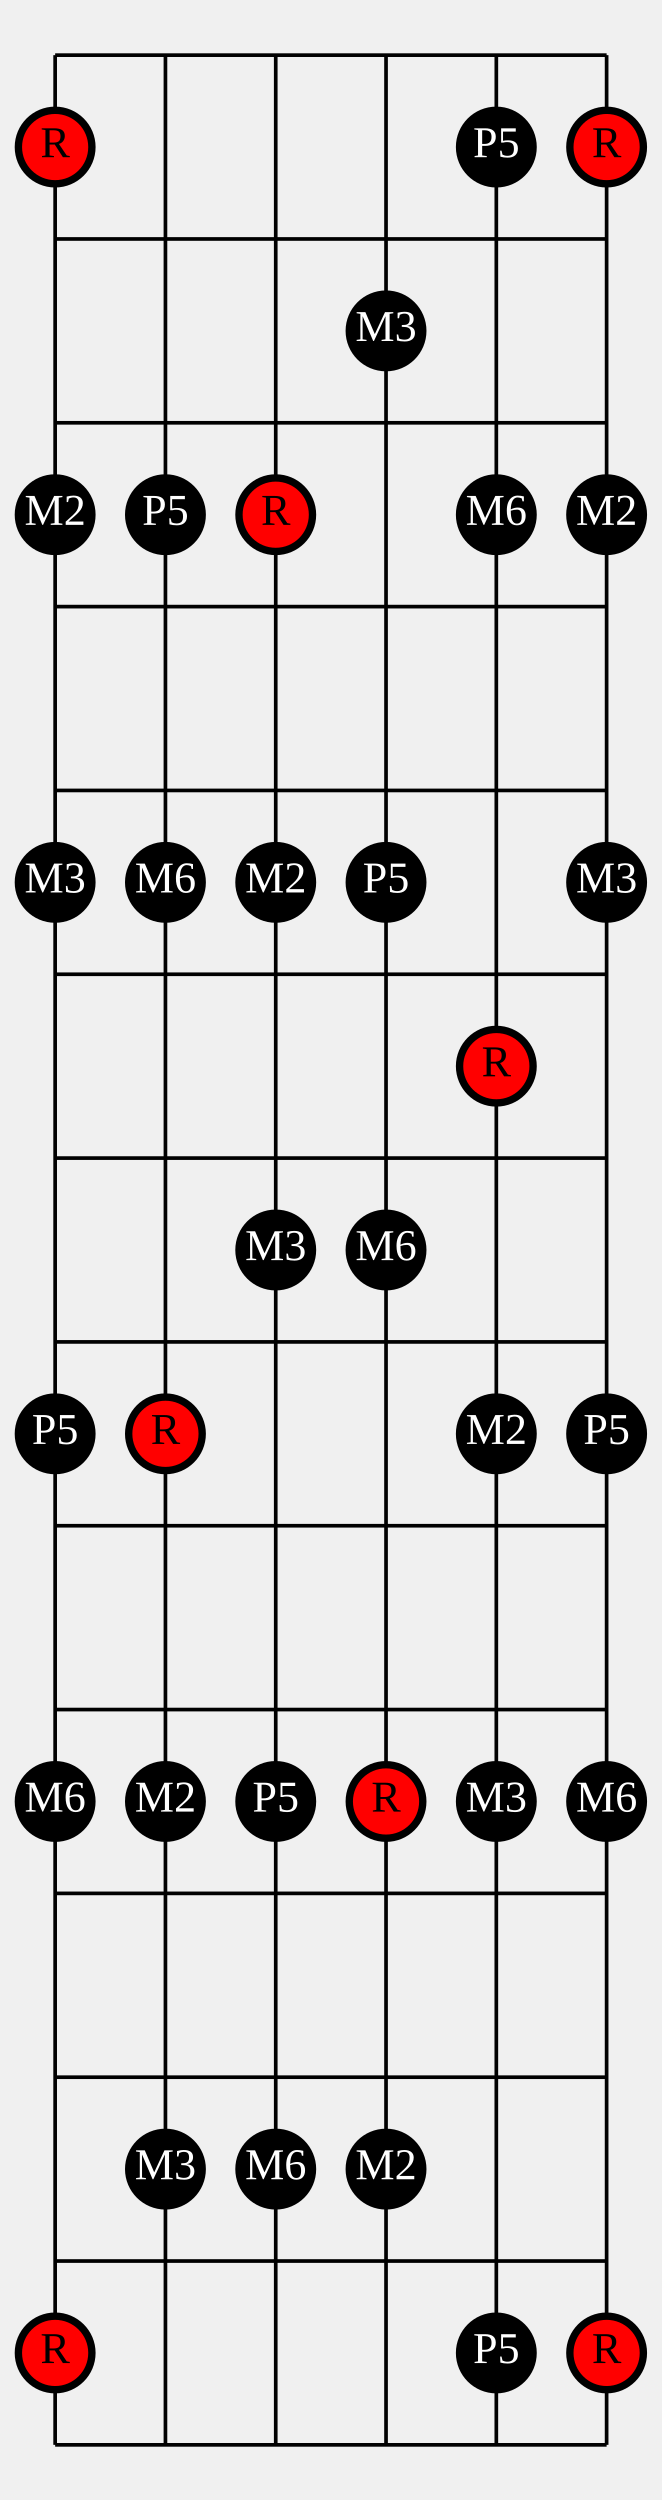
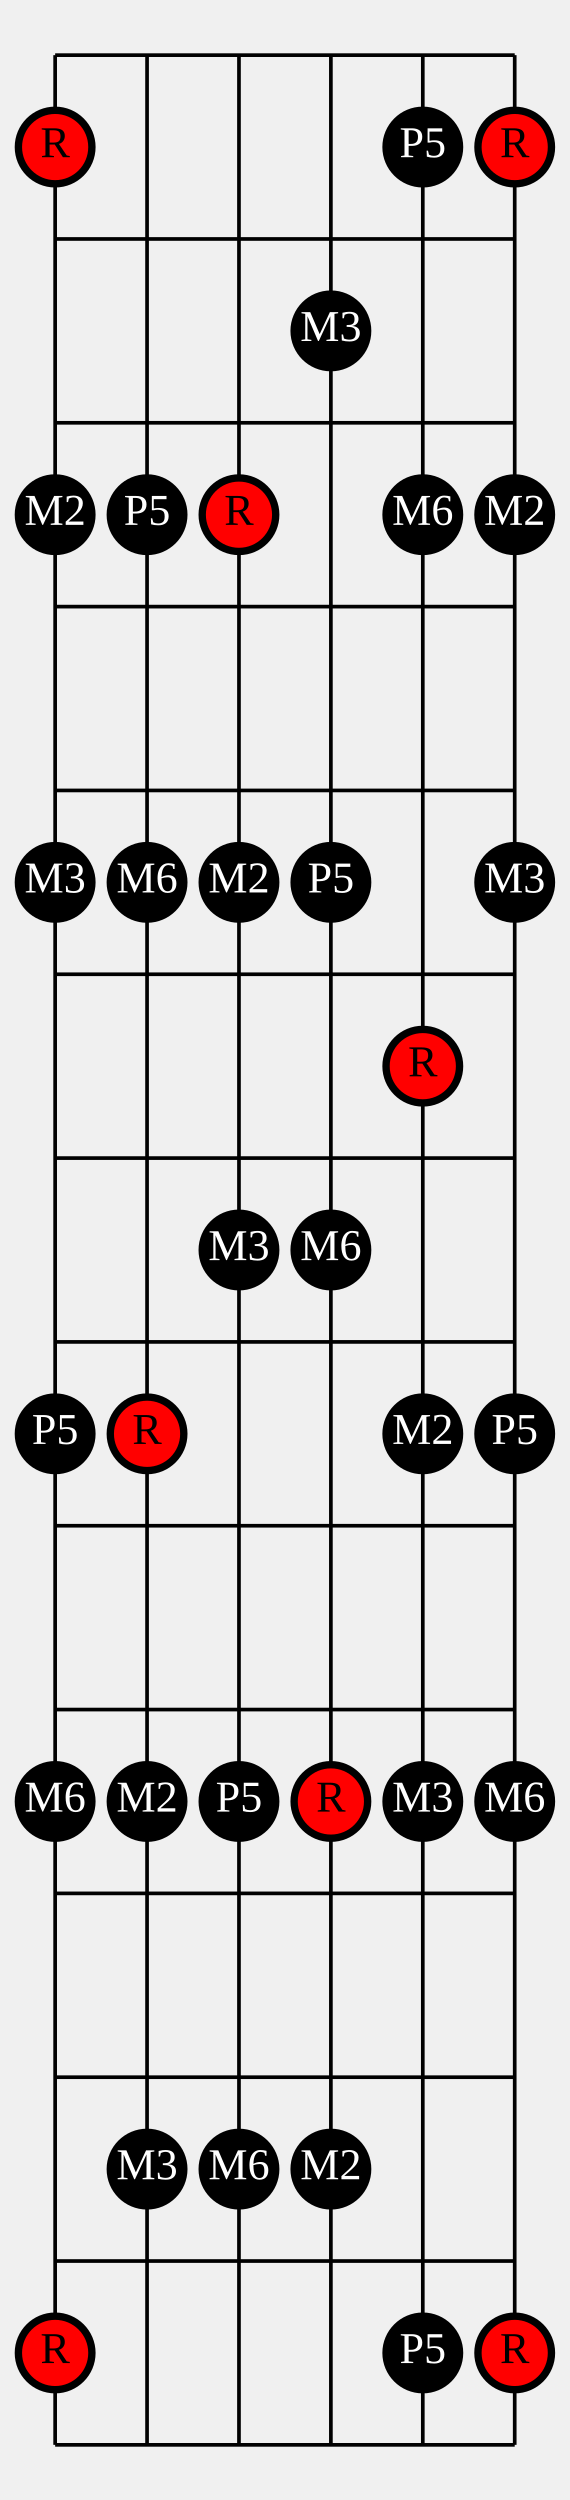
- <svg xmlns="http://www.w3.org/2000/svg" width="180.0" height="680" viewBox="0 0 180.0 680">
+ <svg xmlns="http://www.w3.org/2000/svg" width="155" height="680" viewBox="0 0 155 680">
  <defs>
</defs>
-   <path d="M15.0,15 L15.0,665" stroke="black" />
-   <path d="M45.0,15 L45.0,665" stroke="black" />
-   <path d="M75.0,15 L75.0,665" stroke="black" />
-   <path d="M105.0,15 L105.0,665" stroke="black" />
-   <path d="M135.0,15 L135.0,665" stroke="black" />
-   <path d="M165.0,15 L165.0,665" stroke="black" />
-   <path d="M15.0,15 L165.0,15" stroke="black" />
-   <path d="M15.0,65 L165.0,65" stroke="black" />
-   <path d="M15.0,115 L165.0,115" stroke="black" />
-   <path d="M15.0,165 L165.0,165" stroke="black" />
-   <path d="M15.0,215 L165.0,215" stroke="black" />
-   <path d="M15.0,265 L165.0,265" stroke="black" />
-   <path d="M15.0,315 L165.0,315" stroke="black" />
-   <path d="M15.0,365 L165.0,365" stroke="black" />
-   <path d="M15.0,415 L165.0,415" stroke="black" />
-   <path d="M15.0,465 L165.0,465" stroke="black" />
-   <path d="M15.0,515 L165.0,515" stroke="black" />
-   <path d="M15.0,565 L165.0,565" stroke="black" />
-   <path d="M15.0,615 L165.0,615" stroke="black" />
-   <path d="M15.0,665 L165.0,665" stroke="black" />
-   <circle cx="15.0" cy="40.0" r="10" fill="red" stroke-width="2" stroke="black" />
-   <text x="15.0" y="40.0" font-size="12" fill="black" text-anchor="middle" dominant-baseline="middle">R</text>
-   <circle cx="135.0" cy="40.0" r="10" fill="black" stroke-width="2" stroke="black" />
-   <text x="135.0" y="40.0" font-size="12" fill="white" text-anchor="middle" dominant-baseline="middle">P5</text>
-   <circle cx="165.0" cy="40.0" r="10" fill="red" stroke-width="2" stroke="black" />
-   <text x="165.0" y="40.0" font-size="12" fill="black" text-anchor="middle" dominant-baseline="middle">R</text>
-   <circle cx="105.0" cy="90.0" r="10" fill="black" stroke-width="2" stroke="black" />
-   <text x="105.0" y="90.0" font-size="12" fill="white" text-anchor="middle" dominant-baseline="middle">M3</text>
-   <circle cx="15.0" cy="140.0" r="10" fill="black" stroke-width="2" stroke="black" />
-   <text x="15.0" y="140.0" font-size="12" fill="white" text-anchor="middle" dominant-baseline="middle">M2</text>
-   <circle cx="45.0" cy="140.0" r="10" fill="black" stroke-width="2" stroke="black" />
-   <text x="45.0" y="140.0" font-size="12" fill="white" text-anchor="middle" dominant-baseline="middle">P5</text>
-   <circle cx="75.0" cy="140.0" r="10" fill="red" stroke-width="2" stroke="black" />
-   <text x="75.0" y="140.0" font-size="12" fill="black" text-anchor="middle" dominant-baseline="middle">R</text>
-   <circle cx="135.0" cy="140.0" r="10" fill="black" stroke-width="2" stroke="black" />
-   <text x="135.0" y="140.0" font-size="12" fill="white" text-anchor="middle" dominant-baseline="middle">M6</text>
-   <circle cx="165.0" cy="140.0" r="10" fill="black" stroke-width="2" stroke="black" />
-   <text x="165.0" y="140.0" font-size="12" fill="white" text-anchor="middle" dominant-baseline="middle">M2</text>
-   <circle cx="15.0" cy="240.0" r="10" fill="black" stroke-width="2" stroke="black" />
-   <text x="15.0" y="240.0" font-size="12" fill="white" text-anchor="middle" dominant-baseline="middle">M3</text>
-   <circle cx="45.0" cy="240.0" r="10" fill="black" stroke-width="2" stroke="black" />
-   <text x="45.0" y="240.0" font-size="12" fill="white" text-anchor="middle" dominant-baseline="middle">M6</text>
-   <circle cx="75.0" cy="240.0" r="10" fill="black" stroke-width="2" stroke="black" />
-   <text x="75.0" y="240.0" font-size="12" fill="white" text-anchor="middle" dominant-baseline="middle">M2</text>
-   <circle cx="105.0" cy="240.0" r="10" fill="black" stroke-width="2" stroke="black" />
-   <text x="105.0" y="240.0" font-size="12" fill="white" text-anchor="middle" dominant-baseline="middle">P5</text>
-   <circle cx="165.0" cy="240.0" r="10" fill="black" stroke-width="2" stroke="black" />
-   <text x="165.0" y="240.0" font-size="12" fill="white" text-anchor="middle" dominant-baseline="middle">M3</text>
-   <circle cx="135.0" cy="290.0" r="10" fill="red" stroke-width="2" stroke="black" />
-   <text x="135.0" y="290.0" font-size="12" fill="black" text-anchor="middle" dominant-baseline="middle">R</text>
-   <circle cx="75.0" cy="340.0" r="10" fill="black" stroke-width="2" stroke="black" />
-   <text x="75.0" y="340.0" font-size="12" fill="white" text-anchor="middle" dominant-baseline="middle">M3</text>
-   <circle cx="105.0" cy="340.0" r="10" fill="black" stroke-width="2" stroke="black" />
-   <text x="105.0" y="340.0" font-size="12" fill="white" text-anchor="middle" dominant-baseline="middle">M6</text>
-   <circle cx="15.0" cy="390.0" r="10" fill="black" stroke-width="2" stroke="black" />
-   <text x="15.0" y="390.0" font-size="12" fill="white" text-anchor="middle" dominant-baseline="middle">P5</text>
-   <circle cx="45.0" cy="390.0" r="10" fill="red" stroke-width="2" stroke="black" />
-   <text x="45.0" y="390.0" font-size="12" fill="black" text-anchor="middle" dominant-baseline="middle">R</text>
-   <circle cx="135.0" cy="390.0" r="10" fill="black" stroke-width="2" stroke="black" />
-   <text x="135.0" y="390.0" font-size="12" fill="white" text-anchor="middle" dominant-baseline="middle">M2</text>
-   <circle cx="165.0" cy="390.0" r="10" fill="black" stroke-width="2" stroke="black" />
-   <text x="165.0" y="390.0" font-size="12" fill="white" text-anchor="middle" dominant-baseline="middle">P5</text>
-   <circle cx="15.0" cy="490.0" r="10" fill="black" stroke-width="2" stroke="black" />
-   <text x="15.0" y="490.0" font-size="12" fill="white" text-anchor="middle" dominant-baseline="middle">M6</text>
-   <circle cx="45.0" cy="490.0" r="10" fill="black" stroke-width="2" stroke="black" />
-   <text x="45.0" y="490.0" font-size="12" fill="white" text-anchor="middle" dominant-baseline="middle">M2</text>
-   <circle cx="75.0" cy="490.0" r="10" fill="black" stroke-width="2" stroke="black" />
-   <text x="75.0" y="490.0" font-size="12" fill="white" text-anchor="middle" dominant-baseline="middle">P5</text>
-   <circle cx="105.0" cy="490.0" r="10" fill="red" stroke-width="2" stroke="black" />
-   <text x="105.0" y="490.0" font-size="12" fill="black" text-anchor="middle" dominant-baseline="middle">R</text>
-   <circle cx="135.0" cy="490.0" r="10" fill="black" stroke-width="2" stroke="black" />
-   <text x="135.0" y="490.0" font-size="12" fill="white" text-anchor="middle" dominant-baseline="middle">M3</text>
-   <circle cx="165.0" cy="490.0" r="10" fill="black" stroke-width="2" stroke="black" />
-   <text x="165.0" y="490.0" font-size="12" fill="white" text-anchor="middle" dominant-baseline="middle">M6</text>
-   <circle cx="45.0" cy="590.0" r="10" fill="black" stroke-width="2" stroke="black" />
-   <text x="45.0" y="590.0" font-size="12" fill="white" text-anchor="middle" dominant-baseline="middle">M3</text>
-   <circle cx="75.0" cy="590.0" r="10" fill="black" stroke-width="2" stroke="black" />
-   <text x="75.0" y="590.0" font-size="12" fill="white" text-anchor="middle" dominant-baseline="middle">M6</text>
-   <circle cx="105.0" cy="590.0" r="10" fill="black" stroke-width="2" stroke="black" />
-   <text x="105.0" y="590.0" font-size="12" fill="white" text-anchor="middle" dominant-baseline="middle">M2</text>
-   <circle cx="15.0" cy="640.0" r="10" fill="red" stroke-width="2" stroke="black" />
-   <text x="15.0" y="640.0" font-size="12" fill="black" text-anchor="middle" dominant-baseline="middle">R</text>
-   <circle cx="135.0" cy="640.0" r="10" fill="black" stroke-width="2" stroke="black" />
-   <text x="135.0" y="640.0" font-size="12" fill="white" text-anchor="middle" dominant-baseline="middle">P5</text>
-   <circle cx="165.0" cy="640.0" r="10" fill="red" stroke-width="2" stroke="black" />
-   <text x="165.0" y="640.0" font-size="12" fill="black" text-anchor="middle" dominant-baseline="middle">R</text>
+   <path d="M15,15 L15,665" stroke="black" />
+   <path d="M40,15 L40,665" stroke="black" />
+   <path d="M65,15 L65,665" stroke="black" />
+   <path d="M90,15 L90,665" stroke="black" />
+   <path d="M115,15 L115,665" stroke="black" />
+   <path d="M140,15 L140,665" stroke="black" />
+   <path d="M15,15 L140,15" stroke="black" />
+   <path d="M15,65 L140,65" stroke="black" />
+   <path d="M15,115 L140,115" stroke="black" />
+   <path d="M15,165 L140,165" stroke="black" />
+   <path d="M15,215 L140,215" stroke="black" />
+   <path d="M15,265 L140,265" stroke="black" />
+   <path d="M15,315 L140,315" stroke="black" />
+   <path d="M15,365 L140,365" stroke="black" />
+   <path d="M15,415 L140,415" stroke="black" />
+   <path d="M15,465 L140,465" stroke="black" />
+   <path d="M15,515 L140,515" stroke="black" />
+   <path d="M15,565 L140,565" stroke="black" />
+   <path d="M15,615 L140,615" stroke="black" />
+   <path d="M15,665 L140,665" stroke="black" />
+   <circle cx="15" cy="40.0" r="10" fill="red" stroke-width="2" stroke="black" />
+   <text x="15" y="40.0" font-size="12" fill="black" text-anchor="middle" dominant-baseline="middle">R</text>
+   <circle cx="115" cy="40.0" r="10" fill="black" stroke-width="2" stroke="black" />
+   <text x="115" y="40.0" font-size="12" fill="white" text-anchor="middle" dominant-baseline="middle">P5</text>
+   <circle cx="140" cy="40.0" r="10" fill="red" stroke-width="2" stroke="black" />
+   <text x="140" y="40.0" font-size="12" fill="black" text-anchor="middle" dominant-baseline="middle">R</text>
+   <circle cx="90" cy="90.0" r="10" fill="black" stroke-width="2" stroke="black" />
+   <text x="90" y="90.0" font-size="12" fill="white" text-anchor="middle" dominant-baseline="middle">M3</text>
+   <circle cx="15" cy="140.0" r="10" fill="black" stroke-width="2" stroke="black" />
+   <text x="15" y="140.0" font-size="12" fill="white" text-anchor="middle" dominant-baseline="middle">M2</text>
+   <circle cx="40" cy="140.0" r="10" fill="black" stroke-width="2" stroke="black" />
+   <text x="40" y="140.0" font-size="12" fill="white" text-anchor="middle" dominant-baseline="middle">P5</text>
+   <circle cx="65" cy="140.0" r="10" fill="red" stroke-width="2" stroke="black" />
+   <text x="65" y="140.0" font-size="12" fill="black" text-anchor="middle" dominant-baseline="middle">R</text>
+   <circle cx="115" cy="140.0" r="10" fill="black" stroke-width="2" stroke="black" />
+   <text x="115" y="140.0" font-size="12" fill="white" text-anchor="middle" dominant-baseline="middle">M6</text>
+   <circle cx="140" cy="140.0" r="10" fill="black" stroke-width="2" stroke="black" />
+   <text x="140" y="140.0" font-size="12" fill="white" text-anchor="middle" dominant-baseline="middle">M2</text>
+   <circle cx="15" cy="240.0" r="10" fill="black" stroke-width="2" stroke="black" />
+   <text x="15" y="240.0" font-size="12" fill="white" text-anchor="middle" dominant-baseline="middle">M3</text>
+   <circle cx="40" cy="240.0" r="10" fill="black" stroke-width="2" stroke="black" />
+   <text x="40" y="240.0" font-size="12" fill="white" text-anchor="middle" dominant-baseline="middle">M6</text>
+   <circle cx="65" cy="240.0" r="10" fill="black" stroke-width="2" stroke="black" />
+   <text x="65" y="240.0" font-size="12" fill="white" text-anchor="middle" dominant-baseline="middle">M2</text>
+   <circle cx="90" cy="240.0" r="10" fill="black" stroke-width="2" stroke="black" />
+   <text x="90" y="240.0" font-size="12" fill="white" text-anchor="middle" dominant-baseline="middle">P5</text>
+   <circle cx="140" cy="240.0" r="10" fill="black" stroke-width="2" stroke="black" />
+   <text x="140" y="240.0" font-size="12" fill="white" text-anchor="middle" dominant-baseline="middle">M3</text>
+   <circle cx="115" cy="290.0" r="10" fill="red" stroke-width="2" stroke="black" />
+   <text x="115" y="290.0" font-size="12" fill="black" text-anchor="middle" dominant-baseline="middle">R</text>
+   <circle cx="65" cy="340.0" r="10" fill="black" stroke-width="2" stroke="black" />
+   <text x="65" y="340.0" font-size="12" fill="white" text-anchor="middle" dominant-baseline="middle">M3</text>
+   <circle cx="90" cy="340.0" r="10" fill="black" stroke-width="2" stroke="black" />
+   <text x="90" y="340.0" font-size="12" fill="white" text-anchor="middle" dominant-baseline="middle">M6</text>
+   <circle cx="15" cy="390.0" r="10" fill="black" stroke-width="2" stroke="black" />
+   <text x="15" y="390.0" font-size="12" fill="white" text-anchor="middle" dominant-baseline="middle">P5</text>
+   <circle cx="40" cy="390.0" r="10" fill="red" stroke-width="2" stroke="black" />
+   <text x="40" y="390.0" font-size="12" fill="black" text-anchor="middle" dominant-baseline="middle">R</text>
+   <circle cx="115" cy="390.0" r="10" fill="black" stroke-width="2" stroke="black" />
+   <text x="115" y="390.0" font-size="12" fill="white" text-anchor="middle" dominant-baseline="middle">M2</text>
+   <circle cx="140" cy="390.0" r="10" fill="black" stroke-width="2" stroke="black" />
+   <text x="140" y="390.0" font-size="12" fill="white" text-anchor="middle" dominant-baseline="middle">P5</text>
+   <circle cx="15" cy="490.0" r="10" fill="black" stroke-width="2" stroke="black" />
+   <text x="15" y="490.0" font-size="12" fill="white" text-anchor="middle" dominant-baseline="middle">M6</text>
+   <circle cx="40" cy="490.0" r="10" fill="black" stroke-width="2" stroke="black" />
+   <text x="40" y="490.0" font-size="12" fill="white" text-anchor="middle" dominant-baseline="middle">M2</text>
+   <circle cx="65" cy="490.0" r="10" fill="black" stroke-width="2" stroke="black" />
+   <text x="65" y="490.0" font-size="12" fill="white" text-anchor="middle" dominant-baseline="middle">P5</text>
+   <circle cx="90" cy="490.0" r="10" fill="red" stroke-width="2" stroke="black" />
+   <text x="90" y="490.0" font-size="12" fill="black" text-anchor="middle" dominant-baseline="middle">R</text>
+   <circle cx="115" cy="490.0" r="10" fill="black" stroke-width="2" stroke="black" />
+   <text x="115" y="490.0" font-size="12" fill="white" text-anchor="middle" dominant-baseline="middle">M3</text>
+   <circle cx="140" cy="490.0" r="10" fill="black" stroke-width="2" stroke="black" />
+   <text x="140" y="490.0" font-size="12" fill="white" text-anchor="middle" dominant-baseline="middle">M6</text>
+   <circle cx="40" cy="590.0" r="10" fill="black" stroke-width="2" stroke="black" />
+   <text x="40" y="590.0" font-size="12" fill="white" text-anchor="middle" dominant-baseline="middle">M3</text>
+   <circle cx="65" cy="590.0" r="10" fill="black" stroke-width="2" stroke="black" />
+   <text x="65" y="590.0" font-size="12" fill="white" text-anchor="middle" dominant-baseline="middle">M6</text>
+   <circle cx="90" cy="590.0" r="10" fill="black" stroke-width="2" stroke="black" />
+   <text x="90" y="590.0" font-size="12" fill="white" text-anchor="middle" dominant-baseline="middle">M2</text>
+   <circle cx="15" cy="640.0" r="10" fill="red" stroke-width="2" stroke="black" />
+   <text x="15" y="640.0" font-size="12" fill="black" text-anchor="middle" dominant-baseline="middle">R</text>
+   <circle cx="115" cy="640.0" r="10" fill="black" stroke-width="2" stroke="black" />
+   <text x="115" y="640.0" font-size="12" fill="white" text-anchor="middle" dominant-baseline="middle">P5</text>
+   <circle cx="140" cy="640.0" r="10" fill="red" stroke-width="2" stroke="black" />
+   <text x="140" y="640.0" font-size="12" fill="black" text-anchor="middle" dominant-baseline="middle">R</text>
</svg>
